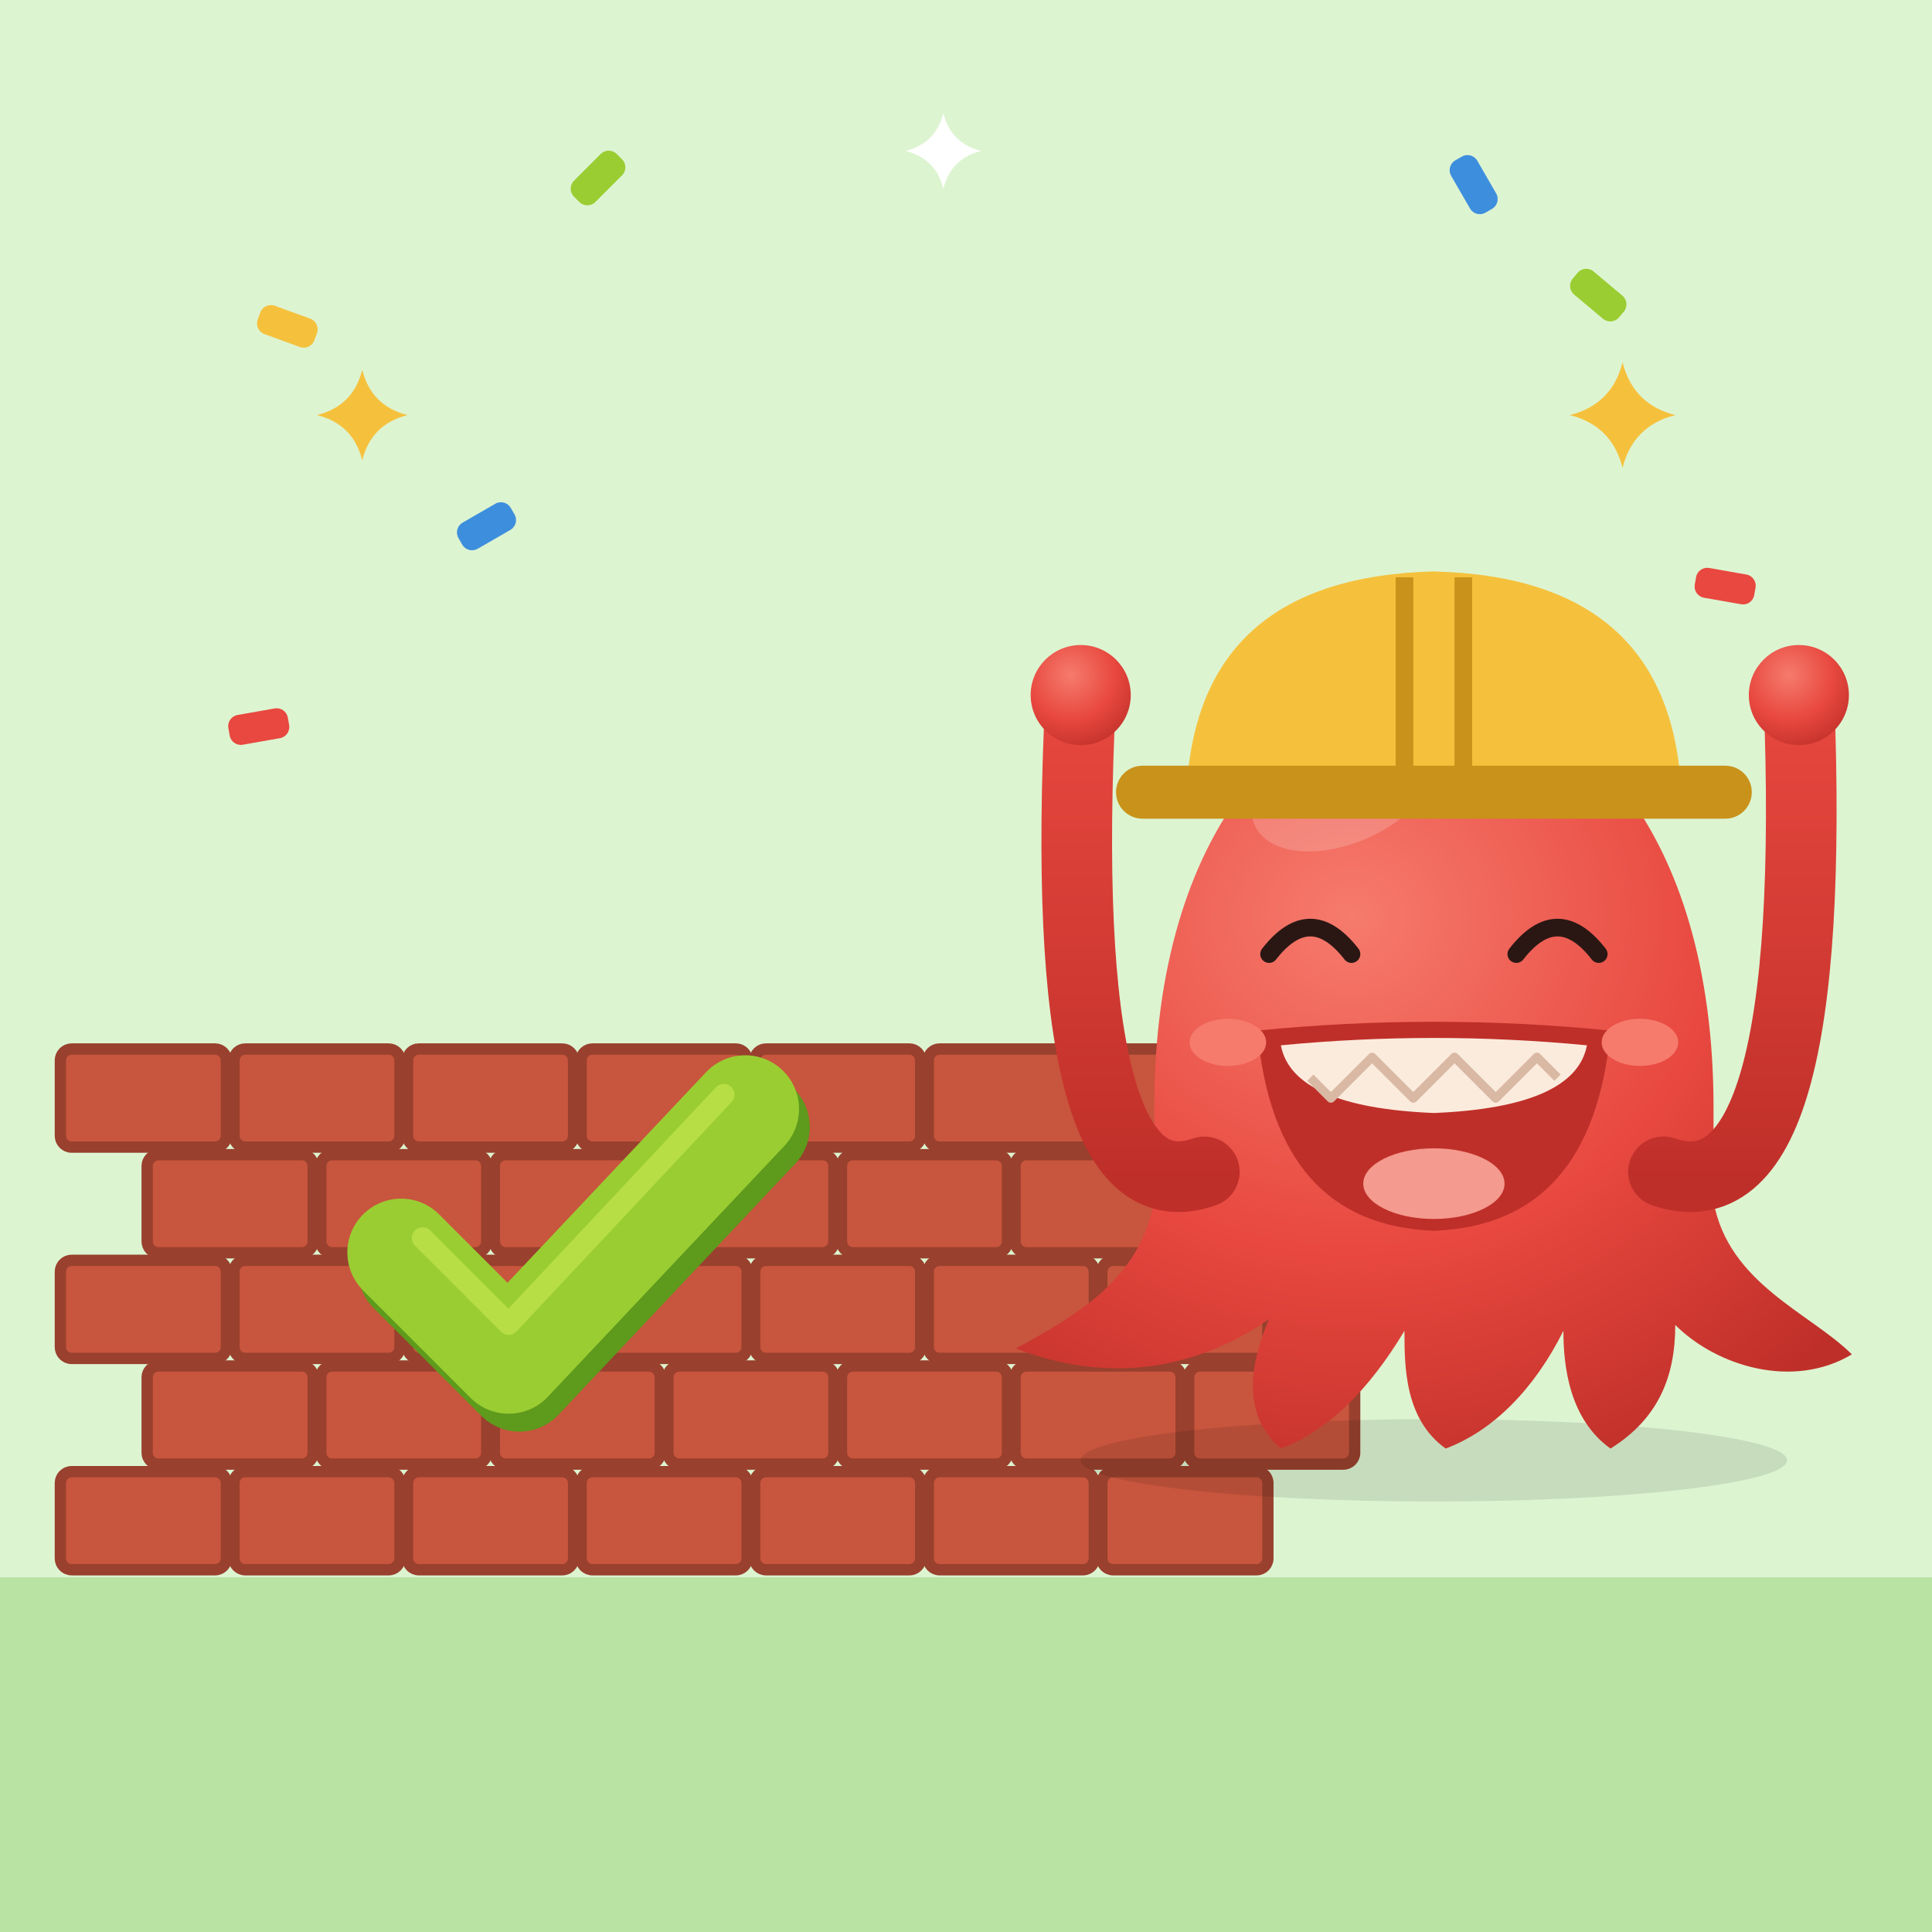
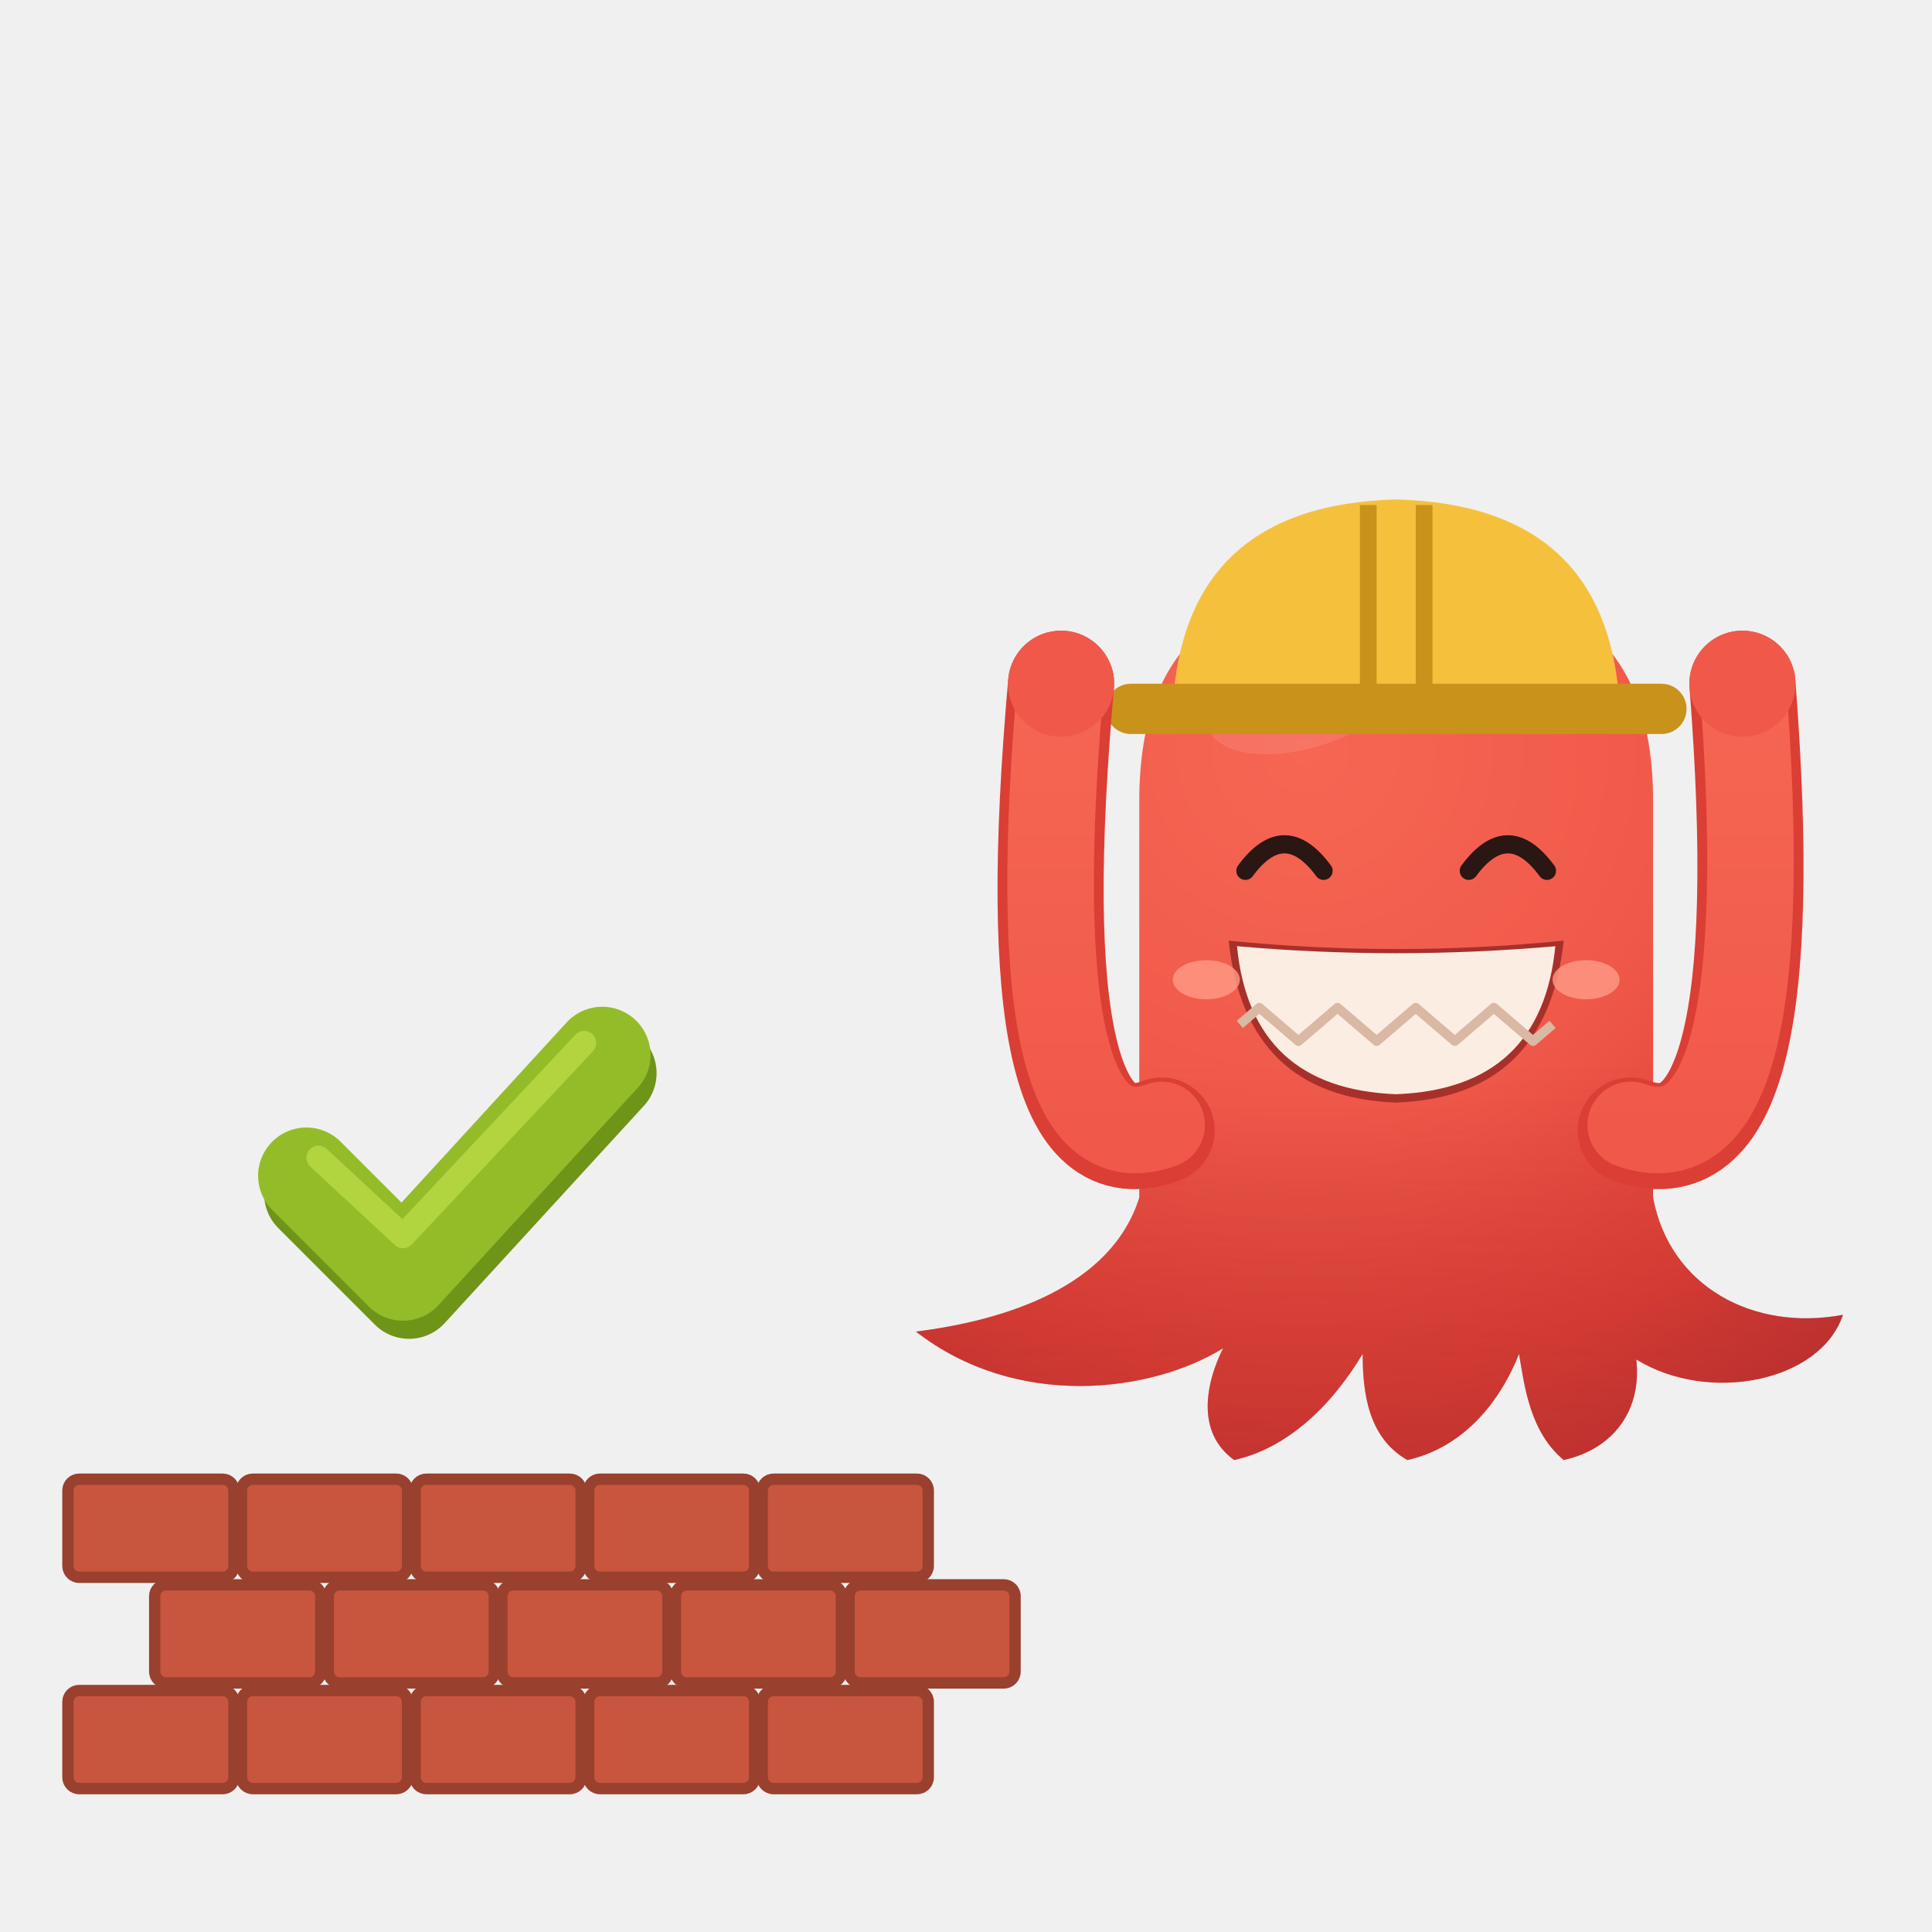
<svg xmlns="http://www.w3.org/2000/svg" viewBox="0 0 512 512" width="512" height="512">
  <defs>
-     <radialGradient id="bodyGrad" cx="0.4" cy="0.3" r="0.8">
-       <stop offset="0" stop-color="#F67B6D" />
-       <stop offset="0.55" stop-color="#E8483F" />
-       <stop offset="1" stop-color="#BF2F29" />
+     <radialGradient id="bodyGrad" cx="0.42" cy="0.2" r="0.9">
+       <stop offset="0" stop-color="#F66653" />
+       <stop offset="0.45" stop-color="#F0594A" />
+       <stop offset="0.8" stop-color="#DB3E34" />
+       <stop offset="1" stop-color="#B92F2F" />
    </radialGradient>
+     <linearGradient id="hemShade" x1="0" y1="0" x2="0" y2="1">
+       <stop offset="0.55" stop-color="#B92F2F" stop-opacity="0" />
+       <stop offset="1" stop-color="#B92F2F" stop-opacity=".45" />
+     </linearGradient>
    <linearGradient id="armGrad" x1="0" y1="0" x2="0" y2="1">
-       <stop offset="0" stop-color="#E8483F" />
-       <stop offset="1" stop-color="#BF2F29" />
+       <stop offset="0" stop-color="#F66653" />
+       <stop offset="1" stop-color="#F0594A" />
    </linearGradient>
  </defs>
-   <rect width="512" height="512" fill="#DDF4D1" />
-   <rect x="0" y="418" width="512" height="94" fill="#B8E3A3" />
-   <rect x="70" y="80" width="16" height="8" rx="3" fill="#F5C13D" transform="rotate(20 70 80)" />
-   <rect x="120" y="140" width="16" height="8" rx="3" fill="#3E8EDE" transform="rotate(-30 120 140)" />
-   <rect x="420" y="70" width="16" height="8" rx="3" fill="#9ACD32" transform="rotate(40 420 70)" />
-   <rect x="450" y="150" width="16" height="8" rx="3" fill="#E8483F" transform="rotate(10 450 150)" />
-   <rect x="390" y="40" width="16" height="8" rx="3" fill="#3E8EDE" transform="rotate(60 390 40)" />
-   <rect x="60" y="190" width="16" height="8" rx="3" fill="#E8483F" transform="rotate(-10 60 190)" />
-   <rect x="470" y="230" width="16" height="8" rx="3" fill="#F5C13D" transform="rotate(25 470 230)" />
-   <rect x="150" y="50" width="16" height="8" rx="3" fill="#9ACD32" transform="rotate(-45 150 50)" />
-   <path d="M 96 98 Q 98.4 107.6 108 110 Q 98.4 112.4 96 122 Q 93.6 112.4 84 110 Q 93.6 107.6 96 98 Z" fill="#F5C13D" />
-   <path d="M 430 96 Q 432.8 107.2 444 110 Q 432.8 112.8 430 124 Q 427.2 112.8 416 110 Q 427.2 107.2 430 96 Z" fill="#F5C13D" />
-   <path d="M 250 30 Q 252 38 260 40 Q 252 42 250 50 Q 248 42 240 40 Q 248 38 250 30 Z" fill="#FFFFFF" />
-   <rect x="16" y="390" width="44" height="26" rx="3" fill="#C8553D" stroke="#99402E" stroke-width="3" />
-   <rect x="62" y="390" width="44" height="26" rx="3" fill="#C8553D" stroke="#99402E" stroke-width="3" />
-   <rect x="108" y="390" width="44" height="26" rx="3" fill="#C8553D" stroke="#99402E" stroke-width="3" />
-   <rect x="154" y="390" width="44" height="26" rx="3" fill="#C8553D" stroke="#99402E" stroke-width="3" />
-   <rect x="200" y="390" width="44" height="26" rx="3" fill="#C8553D" stroke="#99402E" stroke-width="3" />
-   <rect x="246" y="390" width="44" height="26" rx="3" fill="#C8553D" stroke="#99402E" stroke-width="3" />
-   <rect x="292" y="390" width="44" height="26" rx="3" fill="#C8553D" stroke="#99402E" stroke-width="3" />
-   <rect x="39" y="362" width="44" height="26" rx="3" fill="#C8553D" stroke="#99402E" stroke-width="3" />
-   <rect x="85" y="362" width="44" height="26" rx="3" fill="#C8553D" stroke="#99402E" stroke-width="3" />
-   <rect x="131" y="362" width="44" height="26" rx="3" fill="#C8553D" stroke="#99402E" stroke-width="3" />
-   <rect x="177" y="362" width="44" height="26" rx="3" fill="#C8553D" stroke="#99402E" stroke-width="3" />
-   <rect x="223" y="362" width="44" height="26" rx="3" fill="#C8553D" stroke="#99402E" stroke-width="3" />
-   <rect x="269" y="362" width="44" height="26" rx="3" fill="#C8553D" stroke="#99402E" stroke-width="3" />
-   <rect x="315" y="362" width="44" height="26" rx="3" fill="#C8553D" stroke="#99402E" stroke-width="3" />
-   <rect x="16" y="334" width="44" height="26" rx="3" fill="#C8553D" stroke="#99402E" stroke-width="3" />
-   <rect x="62" y="334" width="44" height="26" rx="3" fill="#C8553D" stroke="#99402E" stroke-width="3" />
-   <rect x="108" y="334" width="44" height="26" rx="3" fill="#C8553D" stroke="#99402E" stroke-width="3" />
-   <rect x="154" y="334" width="44" height="26" rx="3" fill="#C8553D" stroke="#99402E" stroke-width="3" />
-   <rect x="200" y="334" width="44" height="26" rx="3" fill="#C8553D" stroke="#99402E" stroke-width="3" />
-   <rect x="246" y="334" width="44" height="26" rx="3" fill="#C8553D" stroke="#99402E" stroke-width="3" />
-   <rect x="292" y="334" width="44" height="26" rx="3" fill="#C8553D" stroke="#99402E" stroke-width="3" />
-   <rect x="39" y="306" width="44" height="26" rx="3" fill="#C8553D" stroke="#99402E" stroke-width="3" />
-   <rect x="85" y="306" width="44" height="26" rx="3" fill="#C8553D" stroke="#99402E" stroke-width="3" />
-   <rect x="131" y="306" width="44" height="26" rx="3" fill="#C8553D" stroke="#99402E" stroke-width="3" />
-   <rect x="177" y="306" width="44" height="26" rx="3" fill="#C8553D" stroke="#99402E" stroke-width="3" />
-   <rect x="223" y="306" width="44" height="26" rx="3" fill="#C8553D" stroke="#99402E" stroke-width="3" />
-   <rect x="269" y="306" width="44" height="26" rx="3" fill="#C8553D" stroke="#99402E" stroke-width="3" />
-   <rect x="315" y="306" width="44" height="26" rx="3" fill="#C8553D" stroke="#99402E" stroke-width="3" />
-   <rect x="16" y="278" width="44" height="26" rx="3" fill="#C8553D" stroke="#99402E" stroke-width="3" />
-   <rect x="62" y="278" width="44" height="26" rx="3" fill="#C8553D" stroke="#99402E" stroke-width="3" />
-   <rect x="108" y="278" width="44" height="26" rx="3" fill="#C8553D" stroke="#99402E" stroke-width="3" />
-   <rect x="154" y="278" width="44" height="26" rx="3" fill="#C8553D" stroke="#99402E" stroke-width="3" />
-   <rect x="200" y="278" width="44" height="26" rx="3" fill="#C8553D" stroke="#99402E" stroke-width="3" />
-   <rect x="246" y="278" width="44" height="26" rx="3" fill="#C8553D" stroke="#99402E" stroke-width="3" />
-   <rect x="292" y="278" width="44" height="26" rx="3" fill="#C8553D" stroke="#99402E" stroke-width="3" />
-   <g transform="translate(150 330) rotate(0) scale(0.95)">
-     <path d="M -46 2 L -16 32 L 50 -38" fill="none" stroke="#5E9A1C" stroke-width="30" stroke-linecap="round" stroke-linejoin="round" transform="translate(3 5)" />
-     <path d="M -46 2 L -16 32 L 50 -38" fill="none" stroke="#9ACD32" stroke-width="30" stroke-linecap="round" stroke-linejoin="round" />
-     <path d="M -40 -2 L -16 22 L 44 -42" fill="none" stroke="#C3E64B" stroke-width="6" stroke-linecap="round" stroke-linejoin="round" opacity=".7" />
+   <rect x="18" y="448" width="44" height="26" rx="3" fill="#C8553D" stroke="#99402E" stroke-width="3" />
+   <rect x="64" y="448" width="44" height="26" rx="3" fill="#C8553D" stroke="#99402E" stroke-width="3" />
+   <rect x="110" y="448" width="44" height="26" rx="3" fill="#C8553D" stroke="#99402E" stroke-width="3" />
+   <rect x="156" y="448" width="44" height="26" rx="3" fill="#C8553D" stroke="#99402E" stroke-width="3" />
+   <rect x="202" y="448" width="44" height="26" rx="3" fill="#C8553D" stroke="#99402E" stroke-width="3" />
+   <rect x="41" y="420" width="44" height="26" rx="3" fill="#C8553D" stroke="#99402E" stroke-width="3" />
+   <rect x="87" y="420" width="44" height="26" rx="3" fill="#C8553D" stroke="#99402E" stroke-width="3" />
+   <rect x="133" y="420" width="44" height="26" rx="3" fill="#C8553D" stroke="#99402E" stroke-width="3" />
+   <rect x="179" y="420" width="44" height="26" rx="3" fill="#C8553D" stroke="#99402E" stroke-width="3" />
+   <rect x="225" y="420" width="44" height="26" rx="3" fill="#C8553D" stroke="#99402E" stroke-width="3" />
+   <rect x="18" y="392" width="44" height="26" rx="3" fill="#C8553D" stroke="#99402E" stroke-width="3" />
+   <rect x="64" y="392" width="44" height="26" rx="3" fill="#C8553D" stroke="#99402E" stroke-width="3" />
+   <rect x="110" y="392" width="44" height="26" rx="3" fill="#C8553D" stroke="#99402E" stroke-width="3" />
+   <rect x="156" y="392" width="44" height="26" rx="3" fill="#C8553D" stroke="#99402E" stroke-width="3" />
+   <rect x="202" y="392" width="44" height="26" rx="3" fill="#C8553D" stroke="#99402E" stroke-width="3" />
+   <g transform="translate(118 310) rotate(0) scale(0.8)">
+     <path d="M -46 2 L -14 34 L 52 -38" fill="none" stroke="#6E9418" stroke-width="32" stroke-linecap="round" stroke-linejoin="round" transform="translate(2 6)" />
+     <path d="M -46 2 L -14 34 L 52 -38" fill="none" stroke="#94BC29" stroke-width="32" stroke-linecap="round" stroke-linejoin="round" />
+     <path d="M -42 -4 L -14 22 L 46 -42" fill="none" stroke="#B9DA43" stroke-width="8" stroke-linecap="round" stroke-linejoin="round" opacity=".8" />
  </g>
-   <ellipse cx="380" cy="387" rx="93.6" ry="10.92" fill="#000" opacity=".10" />
-   <g transform="translate(380 270) rotate(0) scale(0.78 0.78)">
-     <path d="M -95 30 C -95 -160 95 -160 95 30 L 95 62   C 100 90 128 100 142 114 C 122 126 96 118 82 104   C 82 122 76 136 60 146 C 46 136 44 118 44 106   C 34 126 20 140 4 146 C -10 136 -10 118 -10 106   C -22 126 -36 140 -52 146 C -66 134 -62 116 -56 102   C -76 116 -106 126 -142 112 C -120 100 -100 88 -95 62 Z" fill="url(#bodyGrad)" />
-     <ellipse cx="-30" cy="-80" rx="34" ry="20" fill="#fff" opacity=".18" transform="rotate(-25 -30 -80)" />
-     <path d="M -56 -22 Q -42 -40 -28 -22" fill="none" stroke="#2A1714" stroke-width="6" stroke-linecap="round" />
-     <path d="M 28 -22 Q 42 -40 56 -22" fill="none" stroke="#2A1714" stroke-width="6" stroke-linecap="round" />
-     <path d="M -60 4 Q 0 -2 60 4 Q 54 70 0 72 Q -54 70 -60 4 Z" fill="#BF2F29" />
-     <path d="M -52 9 Q 0 4 52 9 Q 48 30 0 32 Q -48 30 -52 9 Z" fill="#FBEBDD" />
-     <path d="M -42 20 L -35 27 L -21 13 L -7 27 L 7 13 L 21 27 L 35 13 L 42 20" fill="none" stroke="#D9B8A4" stroke-width="3" stroke-linejoin="round" />
-     <ellipse cx="0" cy="56" rx="24" ry="12" fill="#F49A8E" />
-     <ellipse cx="-70" cy="8" rx="13" ry="8" fill="#F67B6D" />
-     <ellipse cx="70" cy="8" rx="13" ry="8" fill="#F67B6D" />
-     <path d="M -84 -78 Q -80 -150 0 -152 Q 80 -150 84 -78 Z" fill="#F5C13D" />
-     <rect x="-108" y="-86" width="216" height="18" rx="9" fill="#C9921A" />
-     <path d="M -10 -150 L -10 -84 M 10 -150 L 10 -84" stroke="#C9921A" stroke-width="6" />
-     <path d="M -78 52 Q -129 70 -120 -110" fill="none" stroke="url(#armGrad)" stroke-width="24" stroke-linecap="round" />
-     <circle cx="-120" cy="-110" r="17" fill="url(#bodyGrad)" />
-     <path d="M 78 52 Q 131 70 124 -110" fill="none" stroke="url(#armGrad)" stroke-width="24" stroke-linecap="round" />
-     <circle cx="124" cy="-110" r="17" fill="url(#bodyGrad)" />
+   <g transform="translate(370 270) rotate(0) scale(0.74 0.74)">
+     <path d="M -92 64   L -92 -78 C -92 -138 -58 -158 0 -158 C 58 -158 92 -138 92 -78 L 92 64   C 98 96 128 112 160 106 C 152 130 112 138 86 122   C 88 140 78 154 60 158 C 48 148 46 132 44 120   C 36 140 22 154 4 158 C -10 150 -12 134 -12 120   C -24 140 -40 154 -58 158 C -72 148 -68 130 -62 118   C -88 134 -136 140 -172 112 C -140 108 -102 96 -92 64 Z" fill="url(#bodyGrad)" />
+     <path d="M -92 64   L -92 -78 C -92 -138 -58 -158 0 -158 C 58 -158 92 -138 92 -78 L 92 64   C 98 96 128 112 160 106 C 152 130 112 138 86 122   C 88 140 78 154 60 158 C 48 148 46 132 44 120   C 36 140 22 154 4 158 C -10 150 -12 134 -12 120   C -24 140 -40 154 -58 158 C -72 148 -68 130 -62 118   C -88 134 -136 140 -172 112 C -140 108 -102 96 -92 64 Z" fill="url(#hemShade)" />
+     <ellipse cx="-30" cy="-118" rx="40" ry="20" fill="#fff" opacity=".10" transform="rotate(-20 -30 -118)" />
+     <path d="M -54 -53 Q -40 -72 -26 -53" fill="none" stroke="#2A1612" stroke-width="6.5" stroke-linecap="round" />
+     <path d="M 26 -53 Q 40 -72 54 -53" fill="none" stroke="#2A1612" stroke-width="6.5" stroke-linecap="round" />
+     <path d="M -60 -28 Q 0 -22 60 -28 Q 54 28 0 30 Q -54 28 -60 -28 Z" fill="#A8302A" />
+     <path d="M -57 -26 Q 0 -21 57 -26 Q 52 25 0 27 Q -52 25 -57 -26 Z" fill="#FBEDE2" />
+     <path d="M -56 2 L -49 -4 L -42 2 L -35 8 L -28 2 L -21 -4 L -14 2 L -7 8 L 0 2 L 7 -4 L 14 2 L 21 8 L 28 2 L 35 -4 L 42 2 L 49 8 L 56 2" fill="none" stroke="#D9B8A4" stroke-width="3.4" stroke-linejoin="round" />
+     <ellipse cx="-68" cy="-14" rx="12" ry="7" fill="#FF9A86" opacity=".8" />
+     <ellipse cx="68" cy="-14" rx="12" ry="7" fill="#FF9A86" opacity=".8" />
+     <path d="M -80 -112 Q -76 -184 0 -186 Q 76 -184 80 -112 Z" fill="#F5C13D" />
+     <rect x="-104" y="-120" width="208" height="18" rx="9" fill="#C9921A" />
+     <path d="M -10 -184 L -10 -118 M 10 -184 L 10 -118" stroke="#C9921A" stroke-width="6" />
+     <path d="M -84 40 Q -136 60 -120 -120" fill="none" stroke="#DB3E34" stroke-width="38" stroke-linecap="round" />
+     <path d="M -84 38 Q -136 57 -120 -122" fill="none" stroke="url(#armGrad)" stroke-width="31" stroke-linecap="round" />
+     <circle cx="-120" cy="-120" r="19" fill="#F0594A" />
+     <path d="M 84 40 Q 138 60 124 -120" fill="none" stroke="#DB3E34" stroke-width="38" stroke-linecap="round" />
+     <path d="M 84 38 Q 138 57 124 -122" fill="none" stroke="url(#armGrad)" stroke-width="31" stroke-linecap="round" />
+     <circle cx="124" cy="-120" r="19" fill="#F0594A" />
  </g>
</svg>
